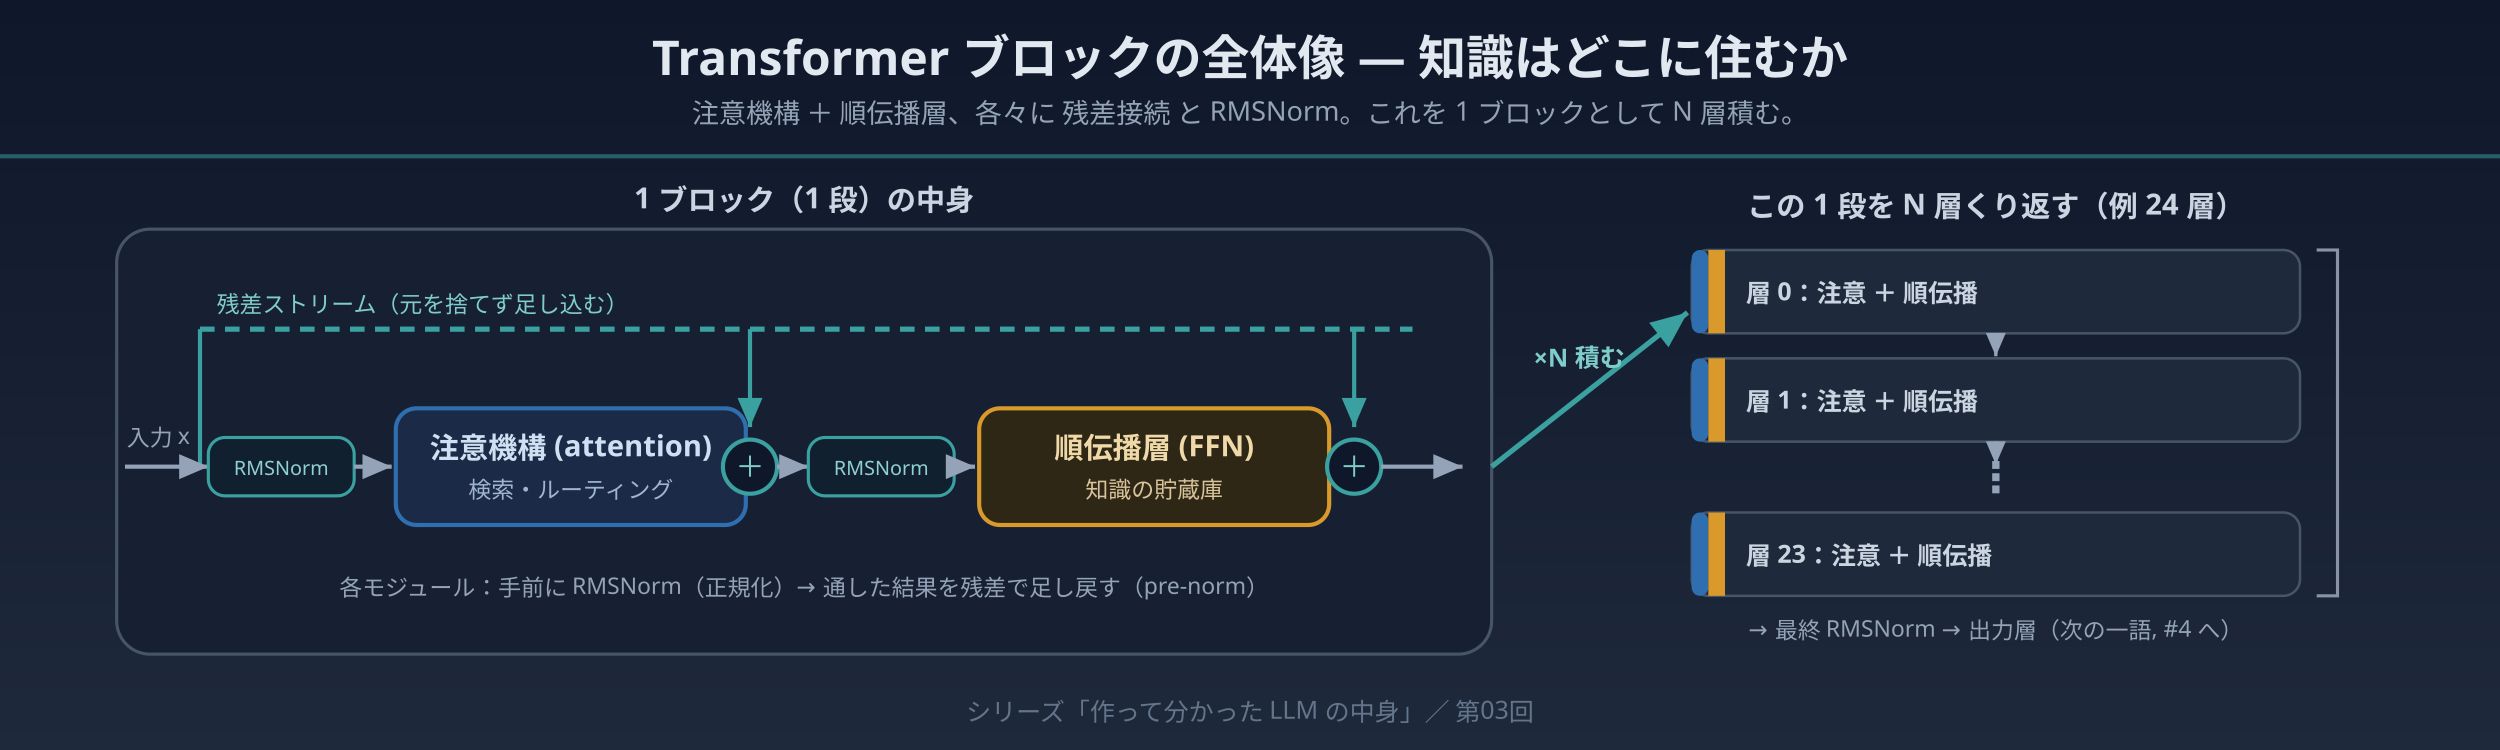
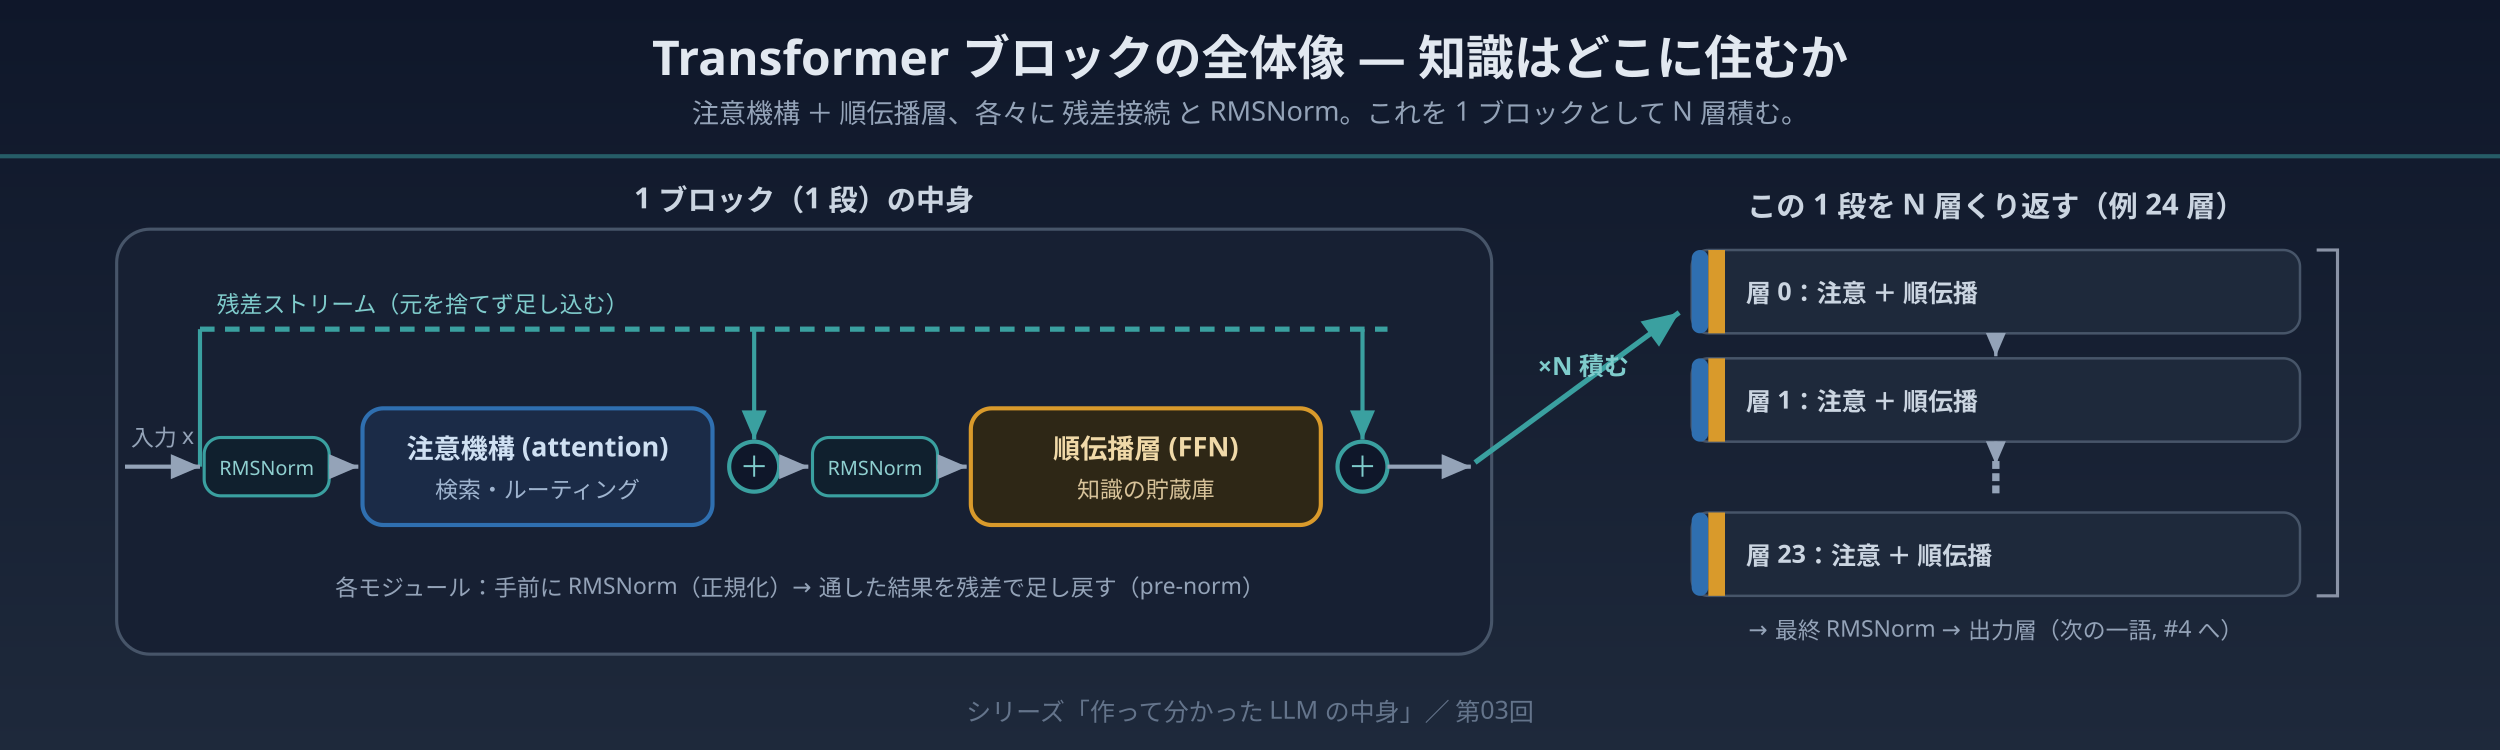
<svg xmlns="http://www.w3.org/2000/svg" viewBox="0 0 1200 360" role="img" aria-label="Transformer ブロックの全体像 ― 知識はどこに住むか。注意機構と順伝播層に残差接続とRMSNormを付けた1ブロックをN層積む縦の反復" style="width:100%;height:auto;max-width:1200px" font-family="'Segoe UI','Hiragino Kaku Gothic ProN','Noto Sans JP',sans-serif">
  <defs>
    <linearGradient id="bg3" x1="0" y1="0" x2="0" y2="1">
      <stop offset="0%" stop-color="#0f172a" />
      <stop offset="100%" stop-color="#1e293b" />
    </linearGradient>
    <marker id="ah" markerWidth="10" markerHeight="10" refX="7" refY="3" orient="auto" markerUnits="strokeWidth">
      <path d="M0,0 L7,3 L0,6 Z" fill="#94a3b8" />
    </marker>
    <marker id="ahT" markerWidth="10" markerHeight="10" refX="7" refY="3" orient="auto" markerUnits="strokeWidth">
      <path d="M0,0 L7,3 L0,6 Z" fill="#3aa0a0" />
    </marker>
  </defs>
  <rect width="1200" height="360" fill="url(#bg3)" />
  <text x="600" y="36" fill="#e2e8f0" font-size="23" font-weight="700" text-anchor="middle">Transformer ブロックの全体像 ― 知識はどこに住むか</text>
  <text x="600" y="59" fill="#94a3b8" font-size="13" text-anchor="middle">注意機構 ＋ 順伝播層、各々に 残差接続 と RMSNorm。これを 1 ブロックとして N 層積む。</text>
  <rect x="0" y="74" width="1200" height="2" fill="#3aa0a0" opacity="0.5" />
  <text x="386" y="100" fill="#cbd5e1" font-size="14" font-weight="700" text-anchor="middle">1 ブロック（1 段）の中身</text>
  <rect x="56" y="110" width="660" height="204" rx="16" fill="#172033" stroke="#475569" stroke-width="1.5" />
-   <path d="M96,158 L678,158" stroke="#3aa0a0" stroke-width="2.5" fill="none" stroke-dasharray="7 5" />
+   <path d="M96,158 L666,158" stroke="#3aa0a0" stroke-width="2.5" fill="none" stroke-dasharray="7 5" />
  <text x="104" y="150" fill="#7fcccc" font-size="11">残差ストリーム（元を捨てず足し込む）</text>
  <path d="M96,224 L96,158" stroke="#3aa0a0" stroke-width="2" fill="none" />
-   <path d="M360,158 L360,205" stroke="#3aa0a0" stroke-width="2" fill="none" marker-end="url(#ahT)" />
-   <path d="M650,158 L650,205" stroke="#3aa0a0" stroke-width="2" fill="none" marker-end="url(#ahT)" />
-   <text x="76" y="214" fill="#94a3b8" font-size="11" text-anchor="middle">入力 x</text>
-   <path d="M60,224 L100,224" stroke="#94a3b8" stroke-width="2" fill="none" marker-end="url(#ah)" />
-   <rect x="100" y="210" width="70" height="28" rx="8" fill="#10202e" stroke="#3aa0a0" stroke-width="1.5" />
-   <text x="135" y="228" fill="#8fd0d0" font-size="9.5" text-anchor="middle">RMSNorm</text>
-   <path d="M170,224 L188,224" stroke="#94a3b8" stroke-width="2" fill="none" marker-end="url(#ah)" />
-   <rect x="190" y="196" width="168" height="56" rx="10" fill="#1b2b47" stroke="#2f6fb0" stroke-width="2" />
-   <text x="274" y="220" fill="#cfe0f2" font-size="14" font-weight="700" text-anchor="middle">注意機構 (attention)</text>
-   <text x="274" y="239" fill="#9fb4cf" font-size="11" text-anchor="middle">検索・ルーティング</text>
-   <circle cx="360" cy="224" r="13" fill="#0f172a" stroke="#3aa0a0" stroke-width="2" />
-   <text x="360" y="229" fill="#7fcccc" font-size="14" text-anchor="middle">＋</text>
-   <path d="M373,224 L388,224" stroke="#94a3b8" stroke-width="2" fill="none" marker-end="url(#ah)" />
-   <rect x="388" y="210" width="70" height="28" rx="8" fill="#10202e" stroke="#3aa0a0" stroke-width="1.5" />
-   <text x="423" y="228" fill="#8fd0d0" font-size="9.5" text-anchor="middle">RMSNorm</text>
-   <path d="M458,224 L468,224" stroke="#94a3b8" stroke-width="2" fill="none" marker-end="url(#ah)" />
-   <rect x="470" y="196" width="168" height="56" rx="10" fill="#2e2716" stroke="#d99a2b" stroke-width="2" />
-   <text x="554" y="220" fill="#f0d9a8" font-size="14" font-weight="700" text-anchor="middle">順伝播層 (FFN)</text>
-   <text x="554" y="239" fill="#d8c39a" font-size="11" text-anchor="middle">知識の貯蔵庫</text>
-   <circle cx="650" cy="224" r="13" fill="#0f172a" stroke="#3aa0a0" stroke-width="2" />
-   <text x="650" y="229" fill="#7fcccc" font-size="14" text-anchor="middle">＋</text>
-   <path d="M663,224 L702,224" stroke="#94a3b8" stroke-width="2" fill="none" marker-end="url(#ah)" />
-   <text x="386" y="286" fill="#94a3b8" font-size="11" text-anchor="middle">各モジュール：手前に RMSNorm（正規化）→ 通した結果を残差で足し戻す（pre-norm）</text>
-   <path d="M716,224 L810,150" stroke="#3aa0a0" stroke-width="2.5" fill="none" marker-end="url(#ahT)" />
-   <text x="758" y="176" fill="#7fcccc" font-size="12" font-weight="700" text-anchor="middle">×N 積む</text>
+   <path d="M362,158 L362,211" stroke="#3aa0a0" stroke-width="2" fill="none" marker-end="url(#ahT)" />
+   <path d="M654,158 L654,211" stroke="#3aa0a0" stroke-width="2" fill="none" marker-end="url(#ahT)" />
+   <text x="78" y="214" fill="#94a3b8" font-size="11" text-anchor="middle">入力 x</text>
+   <path d="M60,224 L96,224" stroke="#94a3b8" stroke-width="2" fill="none" marker-end="url(#ah)" />
+   <rect x="98" y="210" width="60" height="28" rx="8" fill="#10202e" stroke="#3aa0a0" stroke-width="1.5" />
+   <text x="128" y="228" fill="#8fd0d0" font-size="9.5" text-anchor="middle">RMSNorm</text>
+   <path d="M158,224 L172,224" stroke="#94a3b8" stroke-width="2" fill="none" marker-end="url(#ah)" />
+   <rect x="174" y="196" width="168" height="56" rx="10" fill="#1b2b47" stroke="#2f6fb0" stroke-width="2" />
+   <text x="258" y="220" fill="#cfe0f2" font-size="13" font-weight="700" text-anchor="middle">注意機構 (attention)</text>
+   <text x="258" y="239" fill="#9fb4cf" font-size="11" text-anchor="middle">検索・ルーティング</text>
+   <circle cx="362" cy="224" r="12" fill="#0f172a" stroke="#3aa0a0" stroke-width="2" />
+   <text x="362" y="229" fill="#7fcccc" font-size="14" text-anchor="middle">＋</text>
+   <path d="M374,224 L388,224" stroke="#94a3b8" stroke-width="2" fill="none" marker-end="url(#ah)" />
+   <rect x="390" y="210" width="60" height="28" rx="8" fill="#10202e" stroke="#3aa0a0" stroke-width="1.5" />
+   <text x="420" y="228" fill="#8fd0d0" font-size="9.5" text-anchor="middle">RMSNorm</text>
+   <path d="M450,224 L464,224" stroke="#94a3b8" stroke-width="2" fill="none" marker-end="url(#ah)" />
+   <rect x="466" y="196" width="168" height="56" rx="10" fill="#2e2716" stroke="#d99a2b" stroke-width="2" />
+   <text x="550" y="220" fill="#f0d9a8" font-size="13" font-weight="700" text-anchor="middle">順伝播層 (FFN)</text>
+   <text x="550" y="239" fill="#d8c39a" font-size="11" text-anchor="middle">知識の貯蔵庫</text>
+   <circle cx="654" cy="224" r="12" fill="#0f172a" stroke="#3aa0a0" stroke-width="2" />
+   <text x="654" y="229" fill="#7fcccc" font-size="14" text-anchor="middle">＋</text>
+   <path d="M666,224 L706,224" stroke="#94a3b8" stroke-width="2" fill="none" marker-end="url(#ah)" />
+   <text x="384" y="286" fill="#94a3b8" font-size="11" text-anchor="middle">各モジュール：手前に RMSNorm（正規化）→ 通した結果を残差で足し戻す（pre-norm）</text>
+   <path d="M708,222 L806,150" stroke="#3aa0a0" stroke-width="2.5" fill="none" marker-end="url(#ahT)" />
+   <text x="760" y="180" fill="#7fcccc" font-size="12" font-weight="700" text-anchor="middle">×N 積む</text>
  <text x="958" y="104" fill="#cbd5e1" font-size="14" font-weight="700" text-anchor="middle">この 1 段を N 層くり返す（例 24 層）</text>
  <rect x="812" y="120" width="292" height="40" rx="8" fill="#1e293b" stroke="#475569" stroke-width="1.2" />
  <rect x="812" y="120" width="8" height="40" rx="4" fill="#2f6fb0" />
  <rect x="820" y="120" width="8" height="40" fill="#d99a2b" />
  <text x="838" y="145" fill="#cbd5e1" font-size="12" font-weight="600">層 0：注意 ＋ 順伝播</text>
  <rect x="812" y="172" width="292" height="40" rx="8" fill="#1e293b" stroke="#475569" stroke-width="1.2" />
  <rect x="812" y="172" width="8" height="40" rx="4" fill="#2f6fb0" />
  <rect x="820" y="172" width="8" height="40" fill="#d99a2b" />
  <text x="838" y="197" fill="#cbd5e1" font-size="12" font-weight="600">層 1：注意 ＋ 順伝播</text>
  <text x="958" y="236" fill="#94a3b8" font-size="20" font-weight="700" text-anchor="middle">⋮</text>
  <rect x="812" y="246" width="292" height="40" rx="8" fill="#1e293b" stroke="#475569" stroke-width="1.2" />
  <rect x="812" y="246" width="8" height="40" rx="4" fill="#2f6fb0" />
  <rect x="820" y="246" width="8" height="40" fill="#d99a2b" />
  <text x="838" y="271" fill="#cbd5e1" font-size="12" font-weight="600">層 23：注意 ＋ 順伝播</text>
  <path d="M1112,120 L1122,120 L1122,286 L1112,286" stroke="#8a93a6" stroke-width="1.5" fill="none" />
  <path d="M958,160 L958,171" stroke="#94a3b8" stroke-width="1.6" fill="none" marker-end="url(#ah)" />
  <path d="M958,212 L958,223" stroke="#94a3b8" stroke-width="1.6" fill="none" marker-end="url(#ah)" />
  <path d="M958,245 L958,245" stroke="#94a3b8" stroke-width="1.6" fill="none" />
  <text x="958" y="306" fill="#94a3b8" font-size="11" text-anchor="middle">→ 最終 RMSNorm → 出力層（次の一語, #4 へ）</text>
  <text x="600" y="346" fill="#64748b" font-size="12" text-anchor="middle">シリーズ「作って分かった LLM の中身」／ 第03回</text>
</svg>
